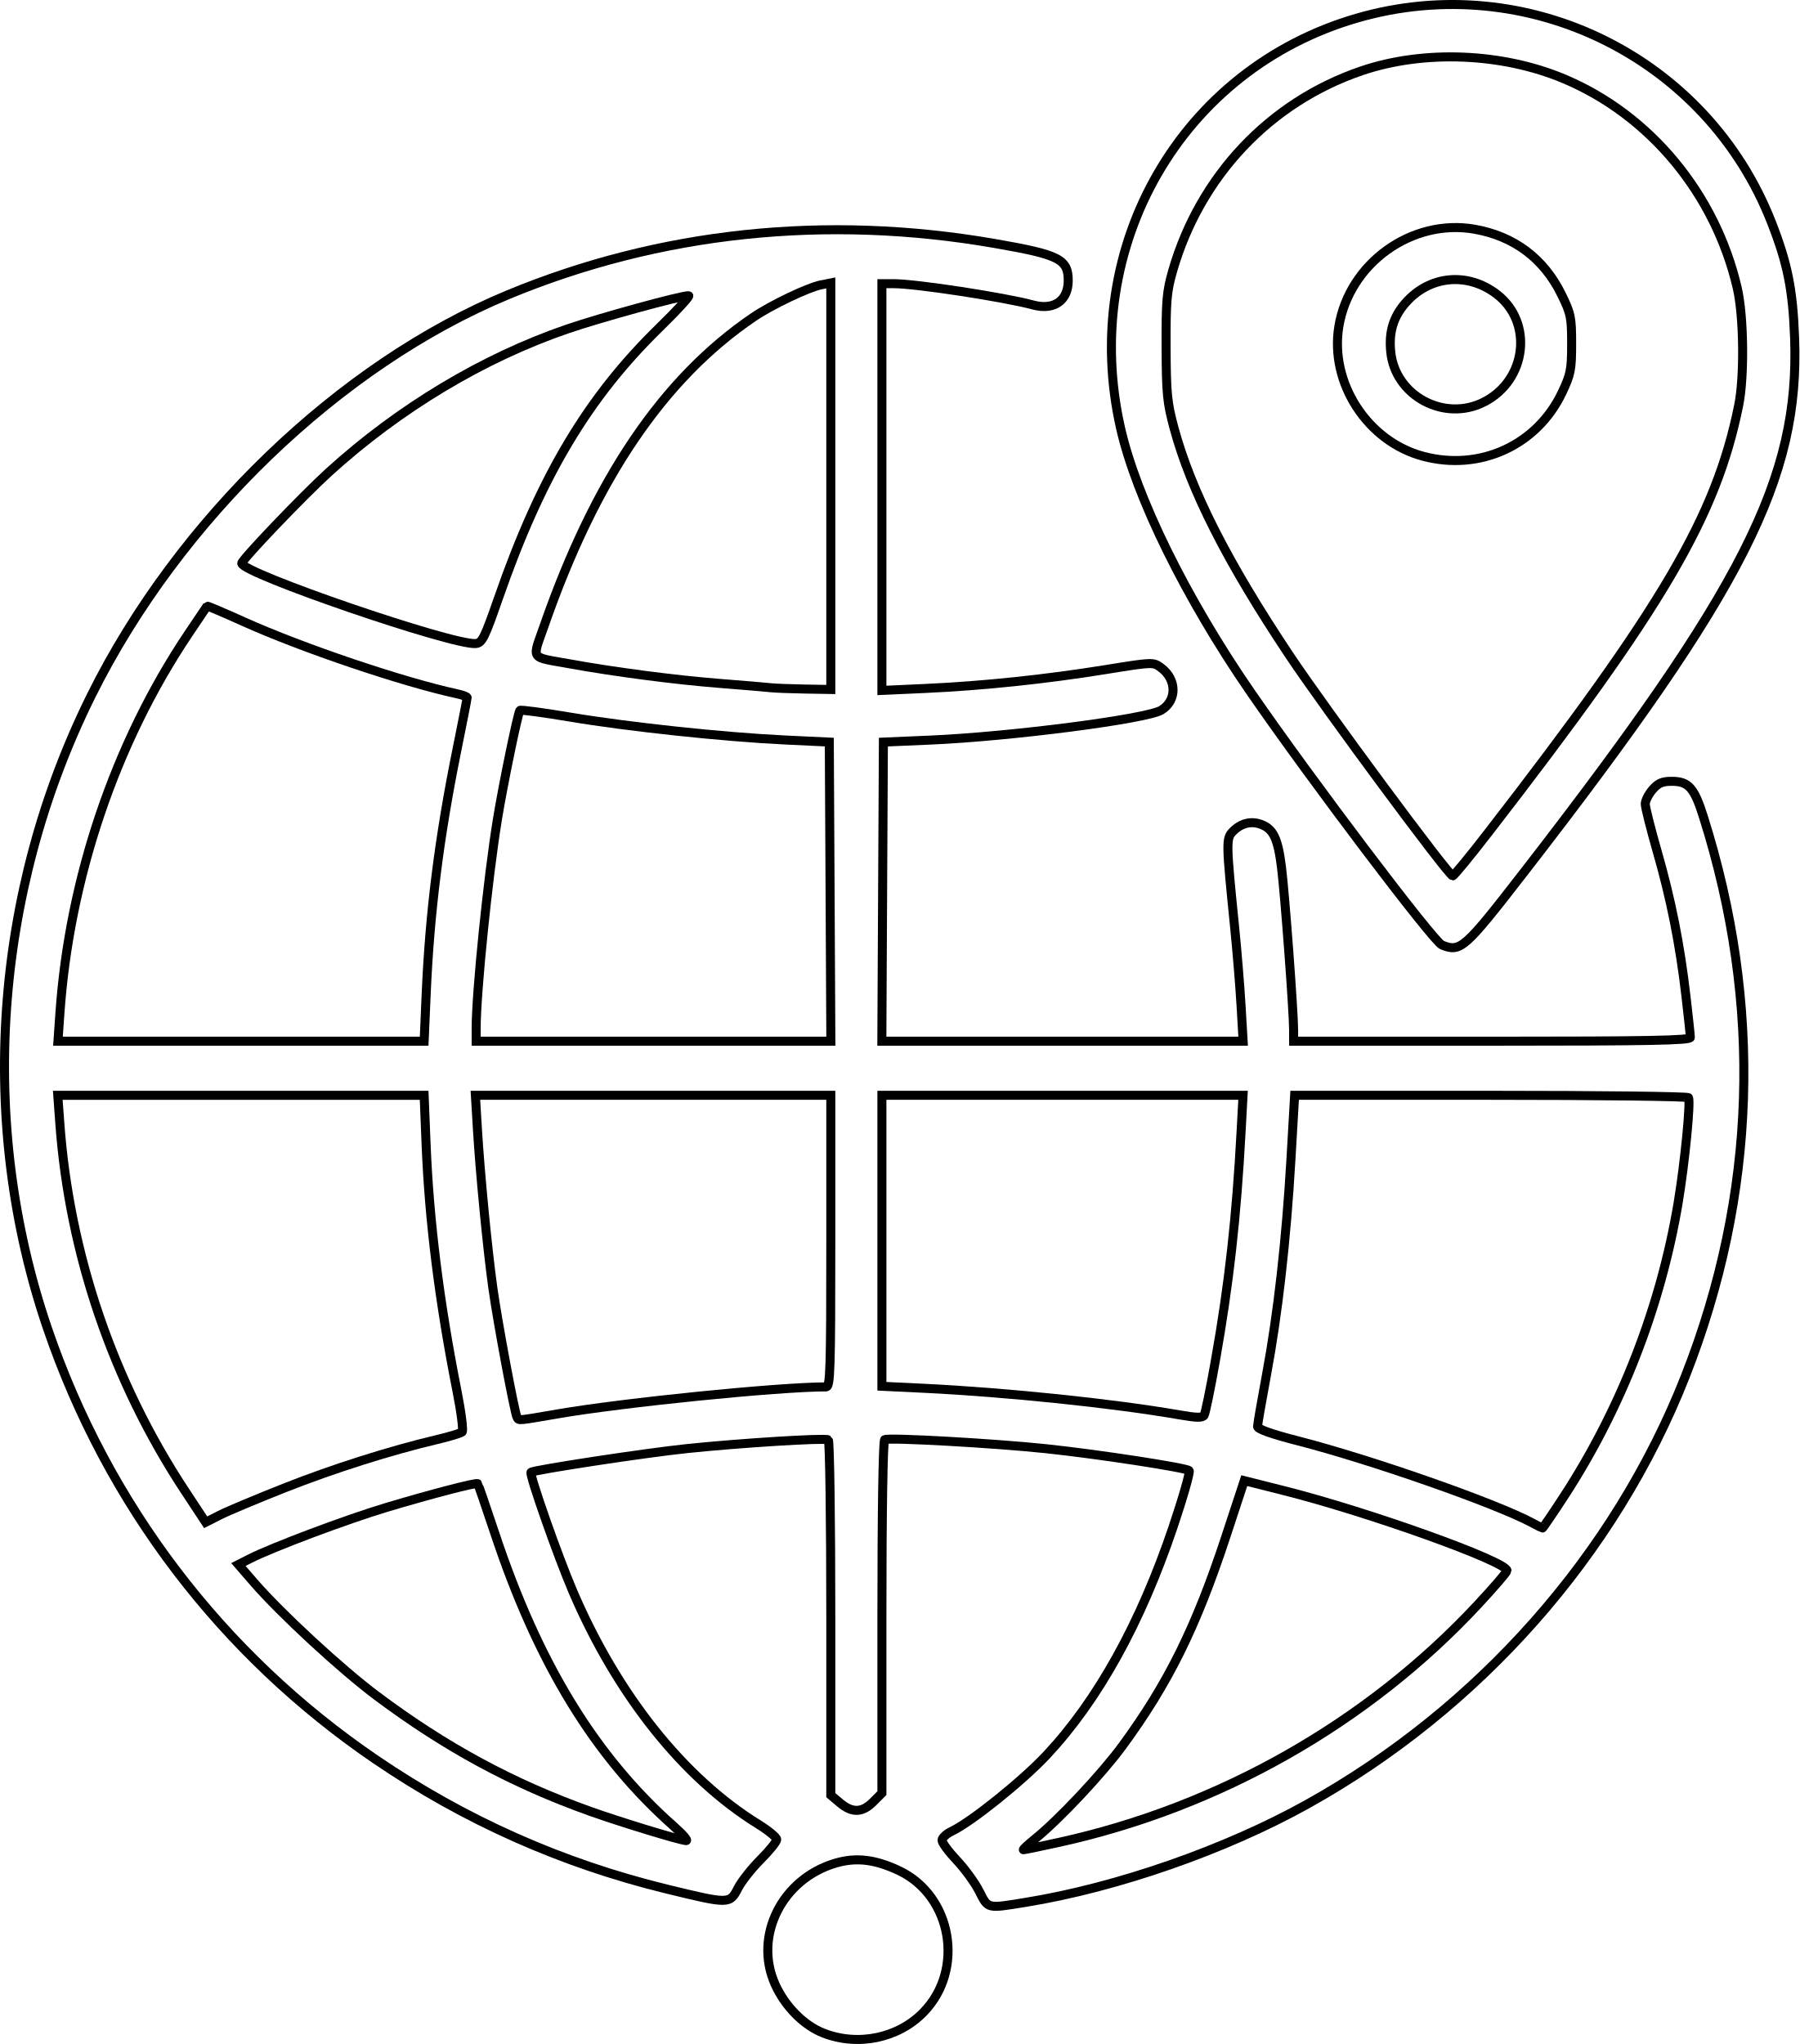
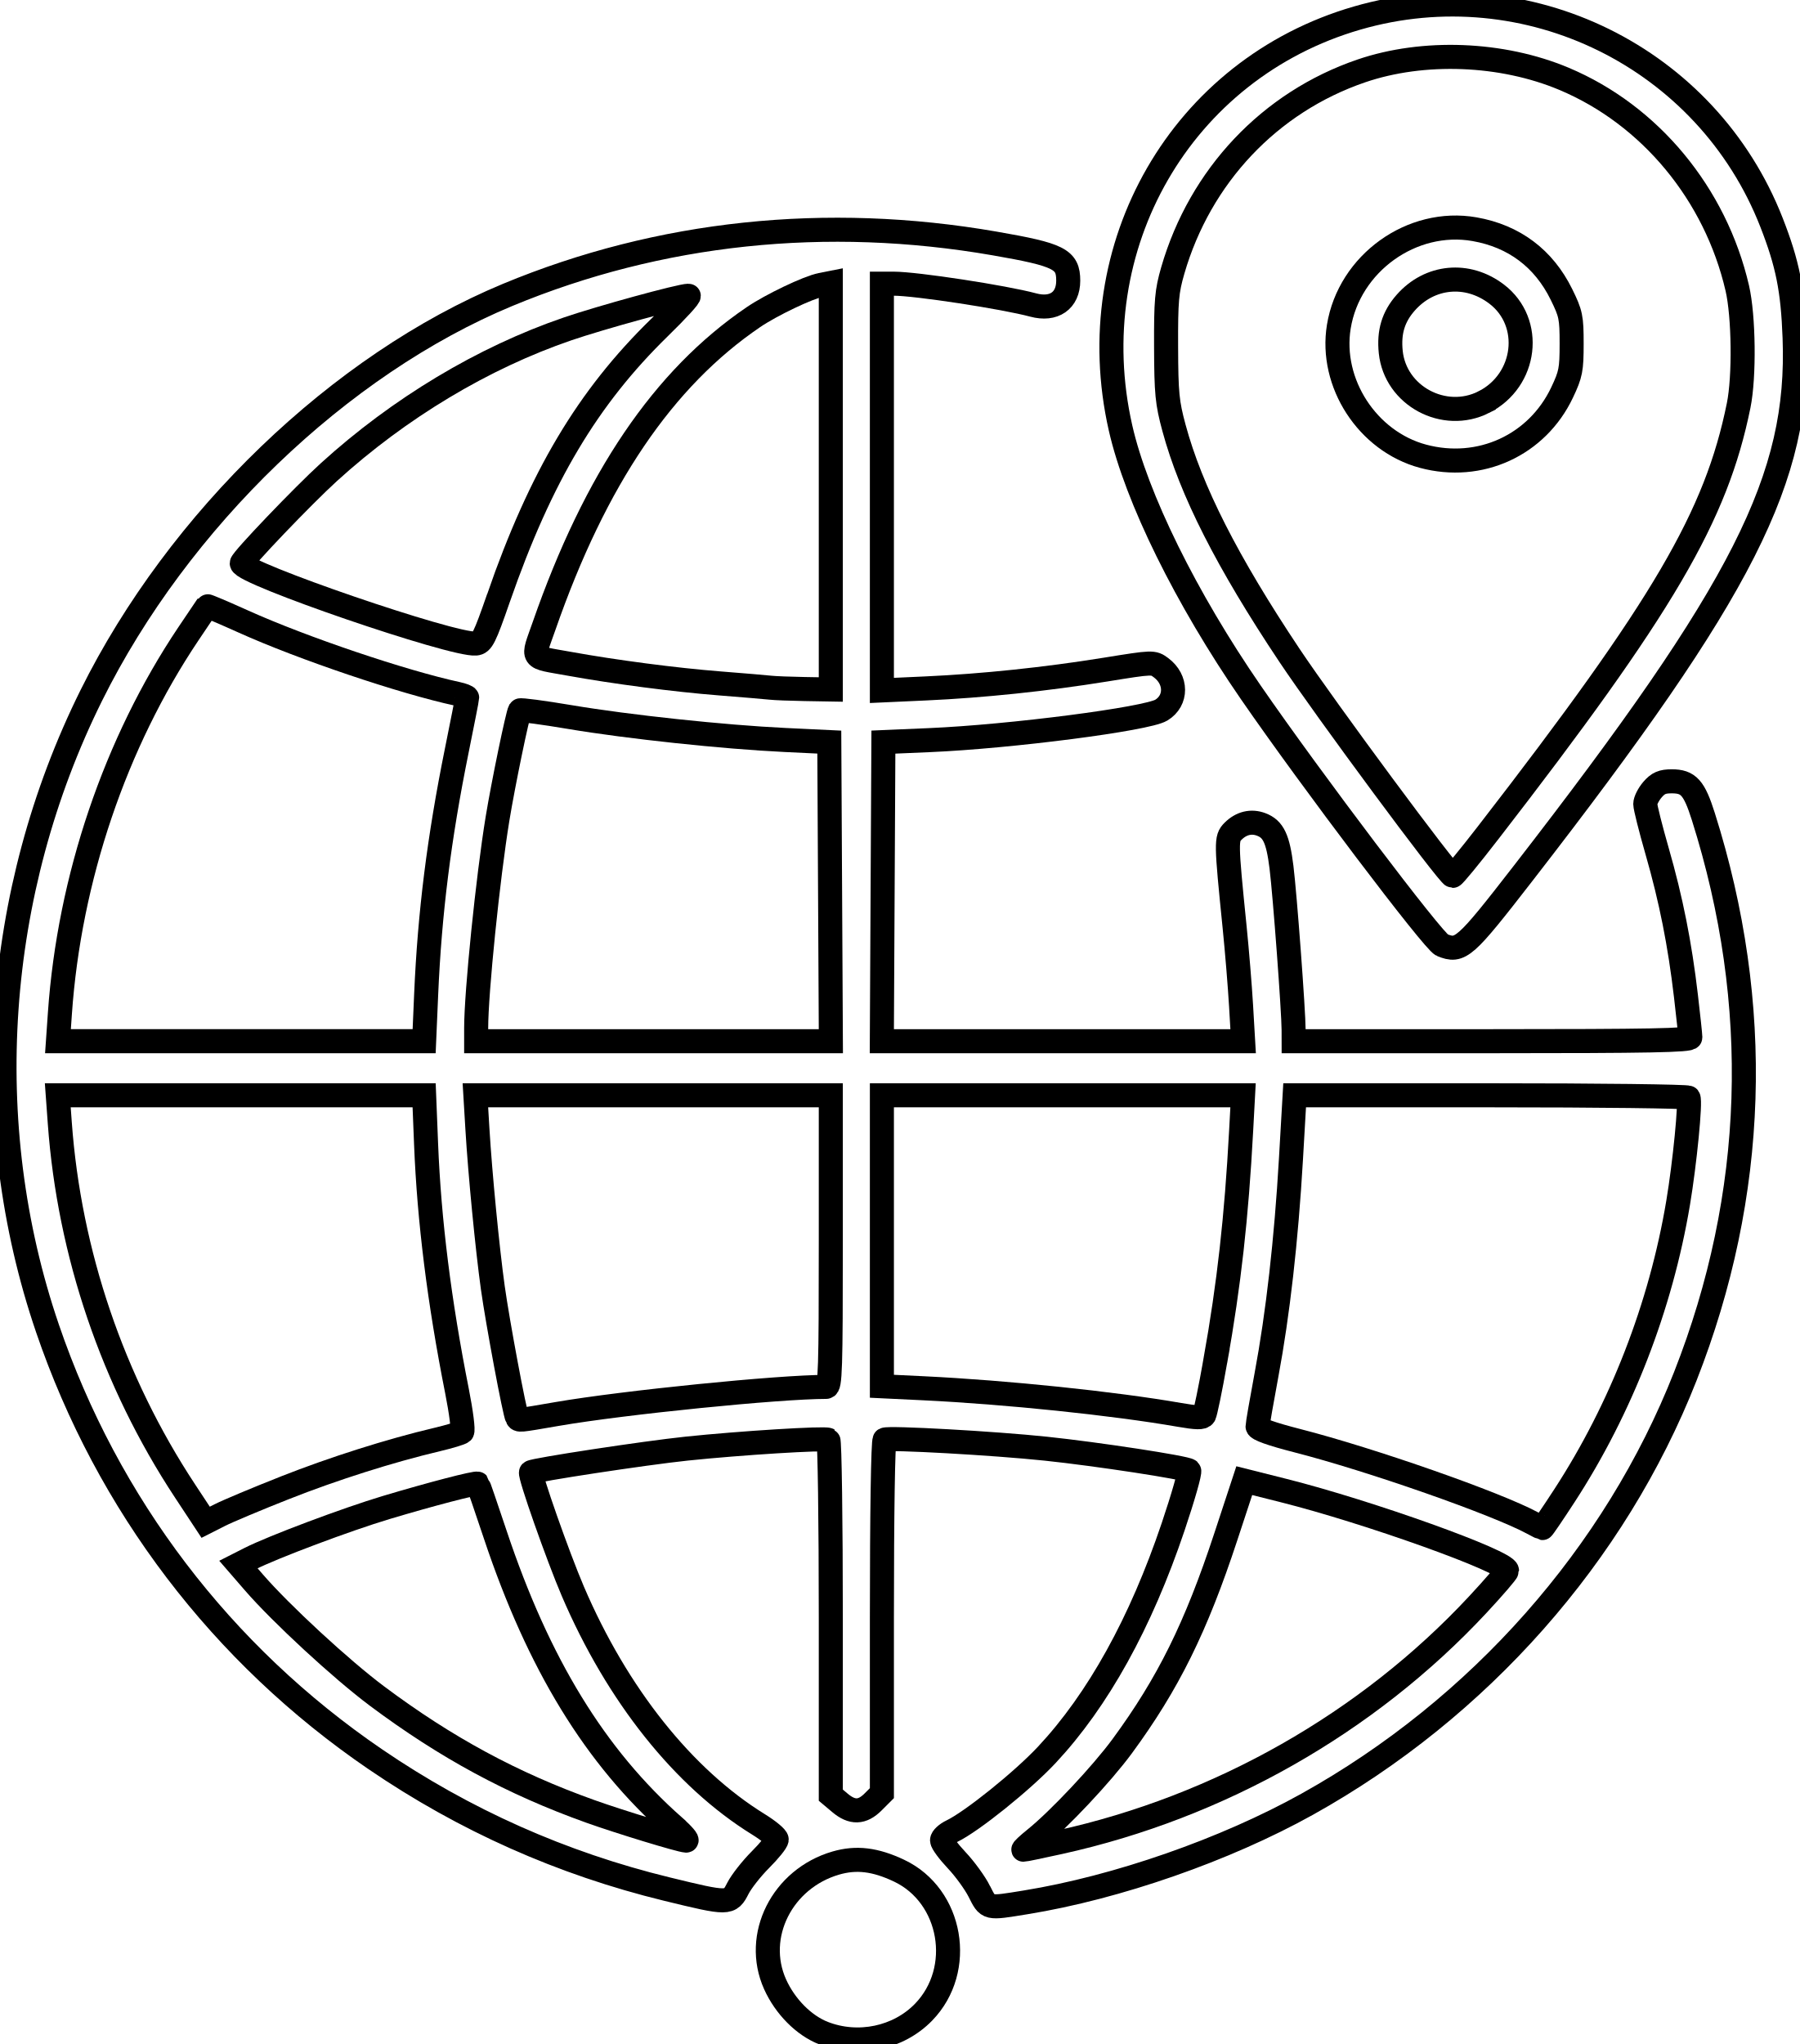
<svg xmlns="http://www.w3.org/2000/svg" version="1.1" id="svg1" width="598.733" height="679.975" viewBox="0 0 598.733 679.975">
  <defs id="defs1" />
-   <g id="g1" transform="translate(-494.1606,-161.5506)">
-     <path style="fill:#000000;fill-opacity:0;stroke:#000000;stroke-width:3;stroke-dasharray:none;stroke-opacity:1" d="m 973.954,475.93 c -2.809,-1.133 -43.478,-54.872 -63.577,-84.008 -21.57,-31.268 -38.113,-64.831 -43.374,-88 -13.733,-60.479 20.293,-119.432 78.701,-136.358 56.578,-16.396 116.447,13.123 137.9,67.992 5.361,13.713 7.086,22.324 7.682,38.366 1.737,46.707 -16.856,83.398 -90.186,177.971 -19.644,25.334 -20.986,26.523 -27.146,24.037 z" id="path16" />
-     <path style="fill:#000000;fill-opacity:0;stroke:#000000;stroke-width:3;stroke-dasharray:none;stroke-opacity:1" d="m 989.245,438.672 c 58.431,-75.5 75.945,-105.363 83.429,-142.25 1.943,-9.578 1.708,-29.652 -0.458,-39 -7.258,-31.338 -29.012,-57.616 -57.66,-69.652 -20.656,-8.679 -46.767,-9.693 -67.459,-2.619 -30.428,10.401 -53.606,34.933 -62.713,66.377 -2.01,6.939 -2.279,10.015 -2.224,25.395 0.056,15.545 0.35,18.562 2.634,27 5.631,20.811 17.69,44.566 38.344,75.538 11.963,17.939 53.07,73.462 54.389,73.462 0.379,0 5.652,-6.412 11.718,-14.25 z" id="path15" />
-     <path style="fill:#000000;fill-opacity:0;stroke:#000000;stroke-width:3;stroke-dasharray:none;stroke-opacity:1" d="m 967.631,313.322 c -18.463,-4.962 -31.053,-24.341 -28.001,-43.098 3.434,-21.098 24.331,-36.093 45.183,-32.42 13.13,2.313 22.999,9.715 28.879,21.66 3.151,6.401 3.405,7.628 3.405,16.438 0,8.621 -0.3,10.154 -3.174,16.222 -8.32,17.562 -27.367,26.284 -46.293,21.198 z" id="path14" />
-     <path style="fill:#000000;fill-opacity:0;stroke:#000000;stroke-width:3;stroke-dasharray:none;stroke-opacity:1" d="m 987.865,295.327 c 14.286,-7.198 16.595,-26.544 4.287,-35.931 -9.716,-7.411 -22.308,-6.213 -30.293,2.882 -4.111,4.683 -5.635,9.733 -4.947,16.397 1.502,14.554 17.76,23.3 30.953,16.653 z" id="path13" />
-     <path style="fill:#000000;fill-opacity:0;stroke:#000000;stroke-width:3;stroke-dasharray:none;stroke-opacity:1" d="m 820.013,790.755 c -1.44,-2.842 -4.823,-7.498 -7.517,-10.347 -2.694,-2.849 -4.898,-5.84 -4.898,-6.647 0,-0.807 1.462,-2.166 3.25,-3.019 6.609,-3.154 23.5,-16.722 31.604,-25.387 17.047,-18.227 31.255,-43.867 42.057,-75.897 3.332,-9.881 5.728,-18.286 5.324,-18.679 -1.002,-0.973 -30.572,-5.497 -47.735,-7.303 -17.171,-1.807 -52.33,-3.776 -53.583,-3.001 -0.539,0.333 -0.917,24.699 -0.917,59.084 v 58.518 l -2.923,2.923 c -3.625,3.625 -6.968,3.727 -11,0.334 l -3.077,-2.589 V 699.893 c 0,-32.369 -0.372,-59.082 -0.826,-59.362 -1.116,-0.689 -29.283,1.062 -47.174,2.934 -13.782,1.442 -50.976,7.101 -51.749,7.874 -0.664,0.664 8.909,27.896 13.914,39.585 14.759,34.462 36.807,62.133 61.801,77.56 3.318,2.048 6.033,4.306 6.033,5.017 0,0.711 -2.426,3.718 -5.391,6.683 -2.965,2.965 -6.349,7.269 -7.52,9.565 -2.69,5.272 -2.972,5.275 -23.67,0.229 -34.914,-8.511 -67.224,-22.893 -96.919,-43.139 -51.174,-34.891 -89.136,-84.769 -109.154,-143.415 -23.248,-68.11 -17.921,-144.984 14.585,-210.5 29.012,-58.474 82.652,-110.067 138.569,-133.28 50.519,-20.972 105.983,-26.827 162,-17.101 21.574,3.746 24.5,5.225 24.5,12.381 0,6.643 -4.763,9.949 -11.658,8.092 -9.69,-2.609 -39.004,-7.092 -46.377,-7.092 h -3.966 v 67.655 67.655 l 14.61,-0.664 c 18.968,-0.862 39.963,-3.061 59.779,-6.263 15.795,-2.552 15.905,-2.555 18.5,-0.623 5.282,3.932 5.326,10.922 0.088,14.107 -4.861,2.956 -50.18,8.818 -77.096,9.973 l -15.381,0.66 -0.259,49.75 -0.259,49.75 h 60.108 60.108 l -0.686,-11.75 c -0.377,-6.463 -1.346,-18.275 -2.152,-26.25 -2.866,-28.329 -2.884,-29.475 -0.518,-31.841 2.724,-2.724 6.063,-3.527 9.396,-2.259 4.027,1.531 5.549,4.755 6.724,14.247 1.14,9.209 4.017,47.827 4.031,54.103 l 0.008,3.75 h 66 c 52.305,0 66,-0.261 66,-1.256 0,-0.691 -0.658,-6.878 -1.462,-13.75 -2.029,-17.345 -4.972,-32.132 -9.595,-48.208 -2.169,-7.543 -3.944,-14.605 -3.944,-15.694 0,-1.089 1.077,-3.233 2.394,-4.763 1.881,-2.187 3.256,-2.783 6.42,-2.783 5.575,0 7.468,2.113 10.513,11.736 19.81,62.607 17.774,125.721 -6.009,186.219 -23.303,59.278 -68.561,110.479 -125.818,142.341 -27.243,15.16 -63.232,27.701 -93.654,32.635 -12.977,2.105 -12.456,2.228 -15.431,-3.644 z" id="path12" />
-     <path style="fill:#000000;fill-opacity:0;stroke:#000000;stroke-width:3;stroke-dasharray:none;stroke-opacity:1" d="m 660.047,360.422 c 14.044,-40.385 29.673,-66.625 53.549,-89.908 5.974,-5.825 10.33,-10.592 9.682,-10.591 -2.732,3.7e-4 -29.296,7.287 -40.283,11.049 -28.09,9.62 -55.977,26.352 -79.397,47.638 -8.621,7.836 -29,29.15 -29,30.331 0,3.294 70.264,27.383 77.867,26.695 2.109,-0.191 2.934,-1.845 7.583,-15.214 z" id="path11" />
-     <path style="fill:#000000;fill-opacity:0;stroke:#000000;stroke-width:3;stroke-dasharray:none;stroke-opacity:1" d="m 770.598,323.297 v -67.625 l -3.25,0.642 c -4.305,0.85 -16.548,6.695 -22.494,10.737 -29.983,20.386 -52.614,53.762 -69.661,102.736 -4.008,11.516 -4.907,10.17 8.405,12.581 15.169,2.746 35.177,5.359 50,6.528 7.975,0.629 15.625,1.275 17,1.435 1.375,0.16 6.438,0.359 11.25,0.441 l 8.75,0.15 z" id="path10" />
-     <path style="fill:#000000;fill-opacity:0;stroke:#000000;stroke-width:3;stroke-dasharray:none;stroke-opacity:1" d="m 770.357,458.172 -0.259,-49.75 -14.752,-0.703 c -20.391,-0.972 -52.092,-4.35 -71.571,-7.626 -8.977,-1.51 -16.464,-2.504 -16.636,-2.208 -0.757,1.296 -5.575,24.633 -7.44,36.038 -3.21,19.63 -7.102,57.794 -7.102,69.645 v 4.355 h 59.009 59.009 z" id="path9" />
-     <path style="fill:#000000;fill-opacity:0;stroke:#000000;stroke-width:3;stroke-dasharray:none;stroke-opacity:1" d="m 635.957,492.386 c 1.169,-27.12 4.298,-52.052 10.175,-81.079 1.906,-9.414 3.465,-17.365 3.465,-17.671 0,-0.305 -1.462,-0.87 -3.25,-1.256 -18.175,-3.924 -51.516,-15.188 -71.182,-24.05 -6.563,-2.957 -12.013,-5.271 -12.113,-5.142 -0.099,0.129 -2.898,4.284 -6.219,9.234 -24.341,36.275 -39.626,81.423 -42.743,126.25 l -0.643,9.25 h 60.92 60.92 z" id="path8" />
-     <path style="fill:#000000;fill-opacity:0;stroke:#000000;stroke-width:3;stroke-dasharray:none;stroke-opacity:1" d="m 898.545,614.308 c 4.581,-25.78 7.023,-47.576 8.588,-76.636 l 0.633,-11.75 h -60.084 -60.084 v 48.398 48.398 l 13.75,0.661 c 27.615,1.328 63.355,5.041 85.25,8.856 5.715,0.996 7.672,1.028 8.224,0.133 0.398,-0.646 2.074,-8.773 3.724,-18.06 z" id="path7" />
-     <path style="fill:#000000;fill-opacity:0;stroke:#000000;stroke-width:3;stroke-dasharray:none;stroke-opacity:1" d="m 679.598,631.927 c 22.113,-3.811 73.71,-9.005 89.461,-9.005 1.364,0 1.539,-5.514 1.539,-48.5 v -48.5 h -59.129 -59.129 l 0.675,11.25 c 0.892,14.86 3.303,39.683 5.122,52.75 1.601,11.498 7.294,41.923 8.084,43.201 0.645,1.043 0.104,1.092 13.376,-1.196 z" id="path6" />
-     <path style="fill:#000000;fill-opacity:0;stroke:#000000;stroke-width:3;stroke-dasharray:none;stroke-opacity:1" d="m 588.89,656.516 c 16.209,-6.404 35.076,-12.386 50.708,-16.078 4.125,-0.974 7.875,-2.111 8.334,-2.527 0.459,-0.416 -0.314,-6.546 -1.718,-13.622 -5.895,-29.72 -9.264,-56.629 -10.281,-82.116 l -0.649,-16.25 h -60.949 -60.949 l 0.672,9.25 c 3.151,43.351 17.637,85.913 41.628,122.314 l 6.903,10.474 4.754,-2.405 c 2.615,-1.323 12.311,-5.391 21.546,-9.04 z" id="path5" />
-     <path style="fill:#000000;fill-opacity:0;stroke:#000000;stroke-width:3;stroke-dasharray:none;stroke-opacity:1" d="m 1014.669,659.172 c 18.874,-28.991 32.1,-63.04 37.864,-97.476 2.218,-13.252 4.226,-33.704 3.434,-34.985 -0.268,-0.434 -29.861,-0.789 -65.762,-0.789 h -65.274 l -1.228,21.25 c -1.552,26.841 -4.355,51.554 -8.145,71.797 -1.628,8.698 -2.961,16.41 -2.961,17.139 0,0.862 4.626,2.51 13.25,4.719 24.5,6.277 66.241,20.892 78.289,27.412 1.629,0.881 3.09,1.621 3.248,1.643 0.158,0.022 3.436,-4.797 7.285,-10.71 z" id="path4" />
-     <path style="fill:#000000;fill-opacity:0;stroke:#000000;stroke-width:3;stroke-dasharray:none;stroke-opacity:1" d="m 718.456,769.193 c -26.22,-23.142 -45.166,-54.083 -59.559,-97.267 -3.025,-9.077 -5.628,-16.639 -5.784,-16.805 -0.44,-0.466 -15.6,3.482 -30.454,7.931 -13.126,3.931 -37.767,13.186 -45.367,17.039 l -3.806,1.93 5.127,5.918 c 9.043,10.439 29.077,28.936 40.951,37.81 22.999,17.189 45.068,29.118 71.034,38.398 9.85,3.52 29.871,9.625 31.858,9.715 0.747,0.034 -1.053,-2.067 -4,-4.668 z" id="path3" />
-     <path style="fill:#000000;fill-opacity:0;stroke:#000000;stroke-width:3;stroke-dasharray:none;stroke-opacity:1" d="m 846.696,774.411 c 53.263,-11.731 102.535,-39.714 139.151,-79.029 5.362,-5.758 9.75,-10.855 9.75,-11.328 0,-3.025 -46.038,-19.524 -74.368,-26.651 l -13.057,-3.285 -6.14,18.652 c -9.923,30.142 -19.187,48.87 -34.452,69.652 -6.821,9.285 -21.077,24.451 -28.982,30.83 -2.475,1.997 -4.231,3.64 -3.901,3.651 0.329,0.011 5.729,-1.11 12,-2.492 z" id="path2" />
-     <path style="fill:#000000;fill-opacity:0;stroke:#000000;stroke-width:3;stroke-dasharray:none;stroke-opacity:1" d="m 768.162,837.902 c -6.54,-2.553 -12.79,-8.863 -16.111,-16.263 -7.211,-16.068 2.342,-35.113 20.219,-40.31 6.816,-1.981 13.09,-1.225 21.043,2.536 17.632,8.339 21.894,32.914 8.162,47.064 -8.404,8.66 -21.806,11.465 -33.313,6.973 z" id="path1" />
+   <g id="g1" transform="translate(-494.1606,-161.5506)" style="stroke:#000000;stroke-opacity:1;stroke-width:8;stroke-dasharray:none">
+     <path style="fill:#000000;fill-opacity:0;stroke:#000000;stroke-width:8;stroke-dasharray:none;stroke-opacity:1" d="m 973.954,475.93 c -2.809,-1.133 -43.478,-54.872 -63.577,-84.008 -21.57,-31.268 -38.113,-64.831 -43.374,-88 -13.733,-60.479 20.293,-119.432 78.701,-136.358 56.578,-16.396 116.447,13.123 137.9,67.992 5.361,13.713 7.086,22.324 7.682,38.366 1.737,46.707 -16.856,83.398 -90.186,177.971 -19.644,25.334 -20.986,26.523 -27.146,24.037 z" id="path16" />
+     <path style="fill:#000000;fill-opacity:0;stroke:#000000;stroke-width:8;stroke-dasharray:none;stroke-opacity:1" d="m 989.245,438.672 c 58.431,-75.5 75.945,-105.363 83.429,-142.25 1.943,-9.578 1.708,-29.652 -0.458,-39 -7.258,-31.338 -29.012,-57.616 -57.66,-69.652 -20.656,-8.679 -46.767,-9.693 -67.459,-2.619 -30.428,10.401 -53.606,34.933 -62.713,66.377 -2.01,6.939 -2.279,10.015 -2.224,25.395 0.056,15.545 0.35,18.562 2.634,27 5.631,20.811 17.69,44.566 38.344,75.538 11.963,17.939 53.07,73.462 54.389,73.462 0.379,0 5.652,-6.412 11.718,-14.25 z" id="path15" />
+     <path style="fill:#000000;fill-opacity:0;stroke:#000000;stroke-width:8;stroke-dasharray:none;stroke-opacity:1" d="m 967.631,313.322 c -18.463,-4.962 -31.053,-24.341 -28.001,-43.098 3.434,-21.098 24.331,-36.093 45.183,-32.42 13.13,2.313 22.999,9.715 28.879,21.66 3.151,6.401 3.405,7.628 3.405,16.438 0,8.621 -0.3,10.154 -3.174,16.222 -8.32,17.562 -27.367,26.284 -46.293,21.198 z" id="path14" />
+     <path style="fill:#000000;fill-opacity:0;stroke:#000000;stroke-width:8;stroke-dasharray:none;stroke-opacity:1" d="m 987.865,295.327 c 14.286,-7.198 16.595,-26.544 4.287,-35.931 -9.716,-7.411 -22.308,-6.213 -30.293,2.882 -4.111,4.683 -5.635,9.733 -4.947,16.397 1.502,14.554 17.76,23.3 30.953,16.653 z" id="path13" />
+     <path style="fill:#000000;fill-opacity:0;stroke:#000000;stroke-width:8;stroke-dasharray:none;stroke-opacity:1" d="m 820.013,790.755 c -1.44,-2.842 -4.823,-7.498 -7.517,-10.347 -2.694,-2.849 -4.898,-5.84 -4.898,-6.647 0,-0.807 1.462,-2.166 3.25,-3.019 6.609,-3.154 23.5,-16.722 31.604,-25.387 17.047,-18.227 31.255,-43.867 42.057,-75.897 3.332,-9.881 5.728,-18.286 5.324,-18.679 -1.002,-0.973 -30.572,-5.497 -47.735,-7.303 -17.171,-1.807 -52.33,-3.776 -53.583,-3.001 -0.539,0.333 -0.917,24.699 -0.917,59.084 v 58.518 l -2.923,2.923 c -3.625,3.625 -6.968,3.727 -11,0.334 l -3.077,-2.589 V 699.893 c 0,-32.369 -0.372,-59.082 -0.826,-59.362 -1.116,-0.689 -29.283,1.062 -47.174,2.934 -13.782,1.442 -50.976,7.101 -51.749,7.874 -0.664,0.664 8.909,27.896 13.914,39.585 14.759,34.462 36.807,62.133 61.801,77.56 3.318,2.048 6.033,4.306 6.033,5.017 0,0.711 -2.426,3.718 -5.391,6.683 -2.965,2.965 -6.349,7.269 -7.52,9.565 -2.69,5.272 -2.972,5.275 -23.67,0.229 -34.914,-8.511 -67.224,-22.893 -96.919,-43.139 -51.174,-34.891 -89.136,-84.769 -109.154,-143.415 -23.248,-68.11 -17.921,-144.984 14.585,-210.5 29.012,-58.474 82.652,-110.067 138.569,-133.28 50.519,-20.972 105.983,-26.827 162,-17.101 21.574,3.746 24.5,5.225 24.5,12.381 0,6.643 -4.763,9.949 -11.658,8.092 -9.69,-2.609 -39.004,-7.092 -46.377,-7.092 h -3.966 v 67.655 67.655 l 14.61,-0.664 c 18.968,-0.862 39.963,-3.061 59.779,-6.263 15.795,-2.552 15.905,-2.555 18.5,-0.623 5.282,3.932 5.326,10.922 0.088,14.107 -4.861,2.956 -50.18,8.818 -77.096,9.973 l -15.381,0.66 -0.259,49.75 -0.259,49.75 h 60.108 60.108 l -0.686,-11.75 c -0.377,-6.463 -1.346,-18.275 -2.152,-26.25 -2.866,-28.329 -2.884,-29.475 -0.518,-31.841 2.724,-2.724 6.063,-3.527 9.396,-2.259 4.027,1.531 5.549,4.755 6.724,14.247 1.14,9.209 4.017,47.827 4.031,54.103 l 0.008,3.75 h 66 c 52.305,0 66,-0.261 66,-1.256 0,-0.691 -0.658,-6.878 -1.462,-13.75 -2.029,-17.345 -4.972,-32.132 -9.595,-48.208 -2.169,-7.543 -3.944,-14.605 -3.944,-15.694 0,-1.089 1.077,-3.233 2.394,-4.763 1.881,-2.187 3.256,-2.783 6.42,-2.783 5.575,0 7.468,2.113 10.513,11.736 19.81,62.607 17.774,125.721 -6.009,186.219 -23.303,59.278 -68.561,110.479 -125.818,142.341 -27.243,15.16 -63.232,27.701 -93.654,32.635 -12.977,2.105 -12.456,2.228 -15.431,-3.644 z" id="path12" />
+     <path style="fill:#000000;fill-opacity:0;stroke:#000000;stroke-width:8;stroke-dasharray:none;stroke-opacity:1" d="m 660.047,360.422 c 14.044,-40.385 29.673,-66.625 53.549,-89.908 5.974,-5.825 10.33,-10.592 9.682,-10.591 -2.732,3.7e-4 -29.296,7.287 -40.283,11.049 -28.09,9.62 -55.977,26.352 -79.397,47.638 -8.621,7.836 -29,29.15 -29,30.331 0,3.294 70.264,27.383 77.867,26.695 2.109,-0.191 2.934,-1.845 7.583,-15.214 z" id="path11" />
+     <path style="fill:#000000;fill-opacity:0;stroke:#000000;stroke-width:8;stroke-dasharray:none;stroke-opacity:1" d="m 770.598,323.297 v -67.625 l -3.25,0.642 c -4.305,0.85 -16.548,6.695 -22.494,10.737 -29.983,20.386 -52.614,53.762 -69.661,102.736 -4.008,11.516 -4.907,10.17 8.405,12.581 15.169,2.746 35.177,5.359 50,6.528 7.975,0.629 15.625,1.275 17,1.435 1.375,0.16 6.438,0.359 11.25,0.441 l 8.75,0.15 z" id="path10" />
+     <path style="fill:#000000;fill-opacity:0;stroke:#000000;stroke-width:8;stroke-dasharray:none;stroke-opacity:1" d="m 770.357,458.172 -0.259,-49.75 -14.752,-0.703 c -20.391,-0.972 -52.092,-4.35 -71.571,-7.626 -8.977,-1.51 -16.464,-2.504 -16.636,-2.208 -0.757,1.296 -5.575,24.633 -7.44,36.038 -3.21,19.63 -7.102,57.794 -7.102,69.645 v 4.355 h 59.009 59.009 z" id="path9" />
+     <path style="fill:#000000;fill-opacity:0;stroke:#000000;stroke-width:8;stroke-dasharray:none;stroke-opacity:1" d="m 635.957,492.386 c 1.169,-27.12 4.298,-52.052 10.175,-81.079 1.906,-9.414 3.465,-17.365 3.465,-17.671 0,-0.305 -1.462,-0.87 -3.25,-1.256 -18.175,-3.924 -51.516,-15.188 -71.182,-24.05 -6.563,-2.957 -12.013,-5.271 -12.113,-5.142 -0.099,0.129 -2.898,4.284 -6.219,9.234 -24.341,36.275 -39.626,81.423 -42.743,126.25 l -0.643,9.25 h 60.92 60.92 z" id="path8" />
+     <path style="fill:#000000;fill-opacity:0;stroke:#000000;stroke-width:8;stroke-dasharray:none;stroke-opacity:1" d="m 898.545,614.308 c 4.581,-25.78 7.023,-47.576 8.588,-76.636 l 0.633,-11.75 h -60.084 -60.084 v 48.398 48.398 l 13.75,0.661 c 27.615,1.328 63.355,5.041 85.25,8.856 5.715,0.996 7.672,1.028 8.224,0.133 0.398,-0.646 2.074,-8.773 3.724,-18.06 z" id="path7" />
+     <path style="fill:#000000;fill-opacity:0;stroke:#000000;stroke-width:8;stroke-dasharray:none;stroke-opacity:1" d="m 679.598,631.927 c 22.113,-3.811 73.71,-9.005 89.461,-9.005 1.364,0 1.539,-5.514 1.539,-48.5 v -48.5 h -59.129 -59.129 l 0.675,11.25 c 0.892,14.86 3.303,39.683 5.122,52.75 1.601,11.498 7.294,41.923 8.084,43.201 0.645,1.043 0.104,1.092 13.376,-1.196 z" id="path6" />
+     <path style="fill:#000000;fill-opacity:0;stroke:#000000;stroke-width:8;stroke-dasharray:none;stroke-opacity:1" d="m 588.89,656.516 c 16.209,-6.404 35.076,-12.386 50.708,-16.078 4.125,-0.974 7.875,-2.111 8.334,-2.527 0.459,-0.416 -0.314,-6.546 -1.718,-13.622 -5.895,-29.72 -9.264,-56.629 -10.281,-82.116 l -0.649,-16.25 h -60.949 -60.949 l 0.672,9.25 c 3.151,43.351 17.637,85.913 41.628,122.314 l 6.903,10.474 4.754,-2.405 c 2.615,-1.323 12.311,-5.391 21.546,-9.04 z" id="path5" />
+     <path style="fill:#000000;fill-opacity:0;stroke:#000000;stroke-width:8;stroke-dasharray:none;stroke-opacity:1" d="m 1014.669,659.172 c 18.874,-28.991 32.1,-63.04 37.864,-97.476 2.218,-13.252 4.226,-33.704 3.434,-34.985 -0.268,-0.434 -29.861,-0.789 -65.762,-0.789 h -65.274 l -1.228,21.25 c -1.552,26.841 -4.355,51.554 -8.145,71.797 -1.628,8.698 -2.961,16.41 -2.961,17.139 0,0.862 4.626,2.51 13.25,4.719 24.5,6.277 66.241,20.892 78.289,27.412 1.629,0.881 3.09,1.621 3.248,1.643 0.158,0.022 3.436,-4.797 7.285,-10.71 z" id="path4" />
+     <path style="fill:#000000;fill-opacity:0;stroke:#000000;stroke-width:8;stroke-dasharray:none;stroke-opacity:1" d="m 718.456,769.193 c -26.22,-23.142 -45.166,-54.083 -59.559,-97.267 -3.025,-9.077 -5.628,-16.639 -5.784,-16.805 -0.44,-0.466 -15.6,3.482 -30.454,7.931 -13.126,3.931 -37.767,13.186 -45.367,17.039 l -3.806,1.93 5.127,5.918 c 9.043,10.439 29.077,28.936 40.951,37.81 22.999,17.189 45.068,29.118 71.034,38.398 9.85,3.52 29.871,9.625 31.858,9.715 0.747,0.034 -1.053,-2.067 -4,-4.668 z" id="path3" />
+     <path style="fill:#000000;fill-opacity:0;stroke:#000000;stroke-width:8;stroke-dasharray:none;stroke-opacity:1" d="m 846.696,774.411 c 53.263,-11.731 102.535,-39.714 139.151,-79.029 5.362,-5.758 9.75,-10.855 9.75,-11.328 0,-3.025 -46.038,-19.524 -74.368,-26.651 l -13.057,-3.285 -6.14,18.652 c -9.923,30.142 -19.187,48.87 -34.452,69.652 -6.821,9.285 -21.077,24.451 -28.982,30.83 -2.475,1.997 -4.231,3.64 -3.901,3.651 0.329,0.011 5.729,-1.11 12,-2.492 z" id="path2" />
+     <path style="fill:#000000;fill-opacity:0;stroke:#000000;stroke-width:8;stroke-dasharray:none;stroke-opacity:1" d="m 768.162,837.902 c -6.54,-2.553 -12.79,-8.863 -16.111,-16.263 -7.211,-16.068 2.342,-35.113 20.219,-40.31 6.816,-1.981 13.09,-1.225 21.043,2.536 17.632,8.339 21.894,32.914 8.162,47.064 -8.404,8.66 -21.806,11.465 -33.313,6.973 z" id="path1" />
  </g>
</svg>
